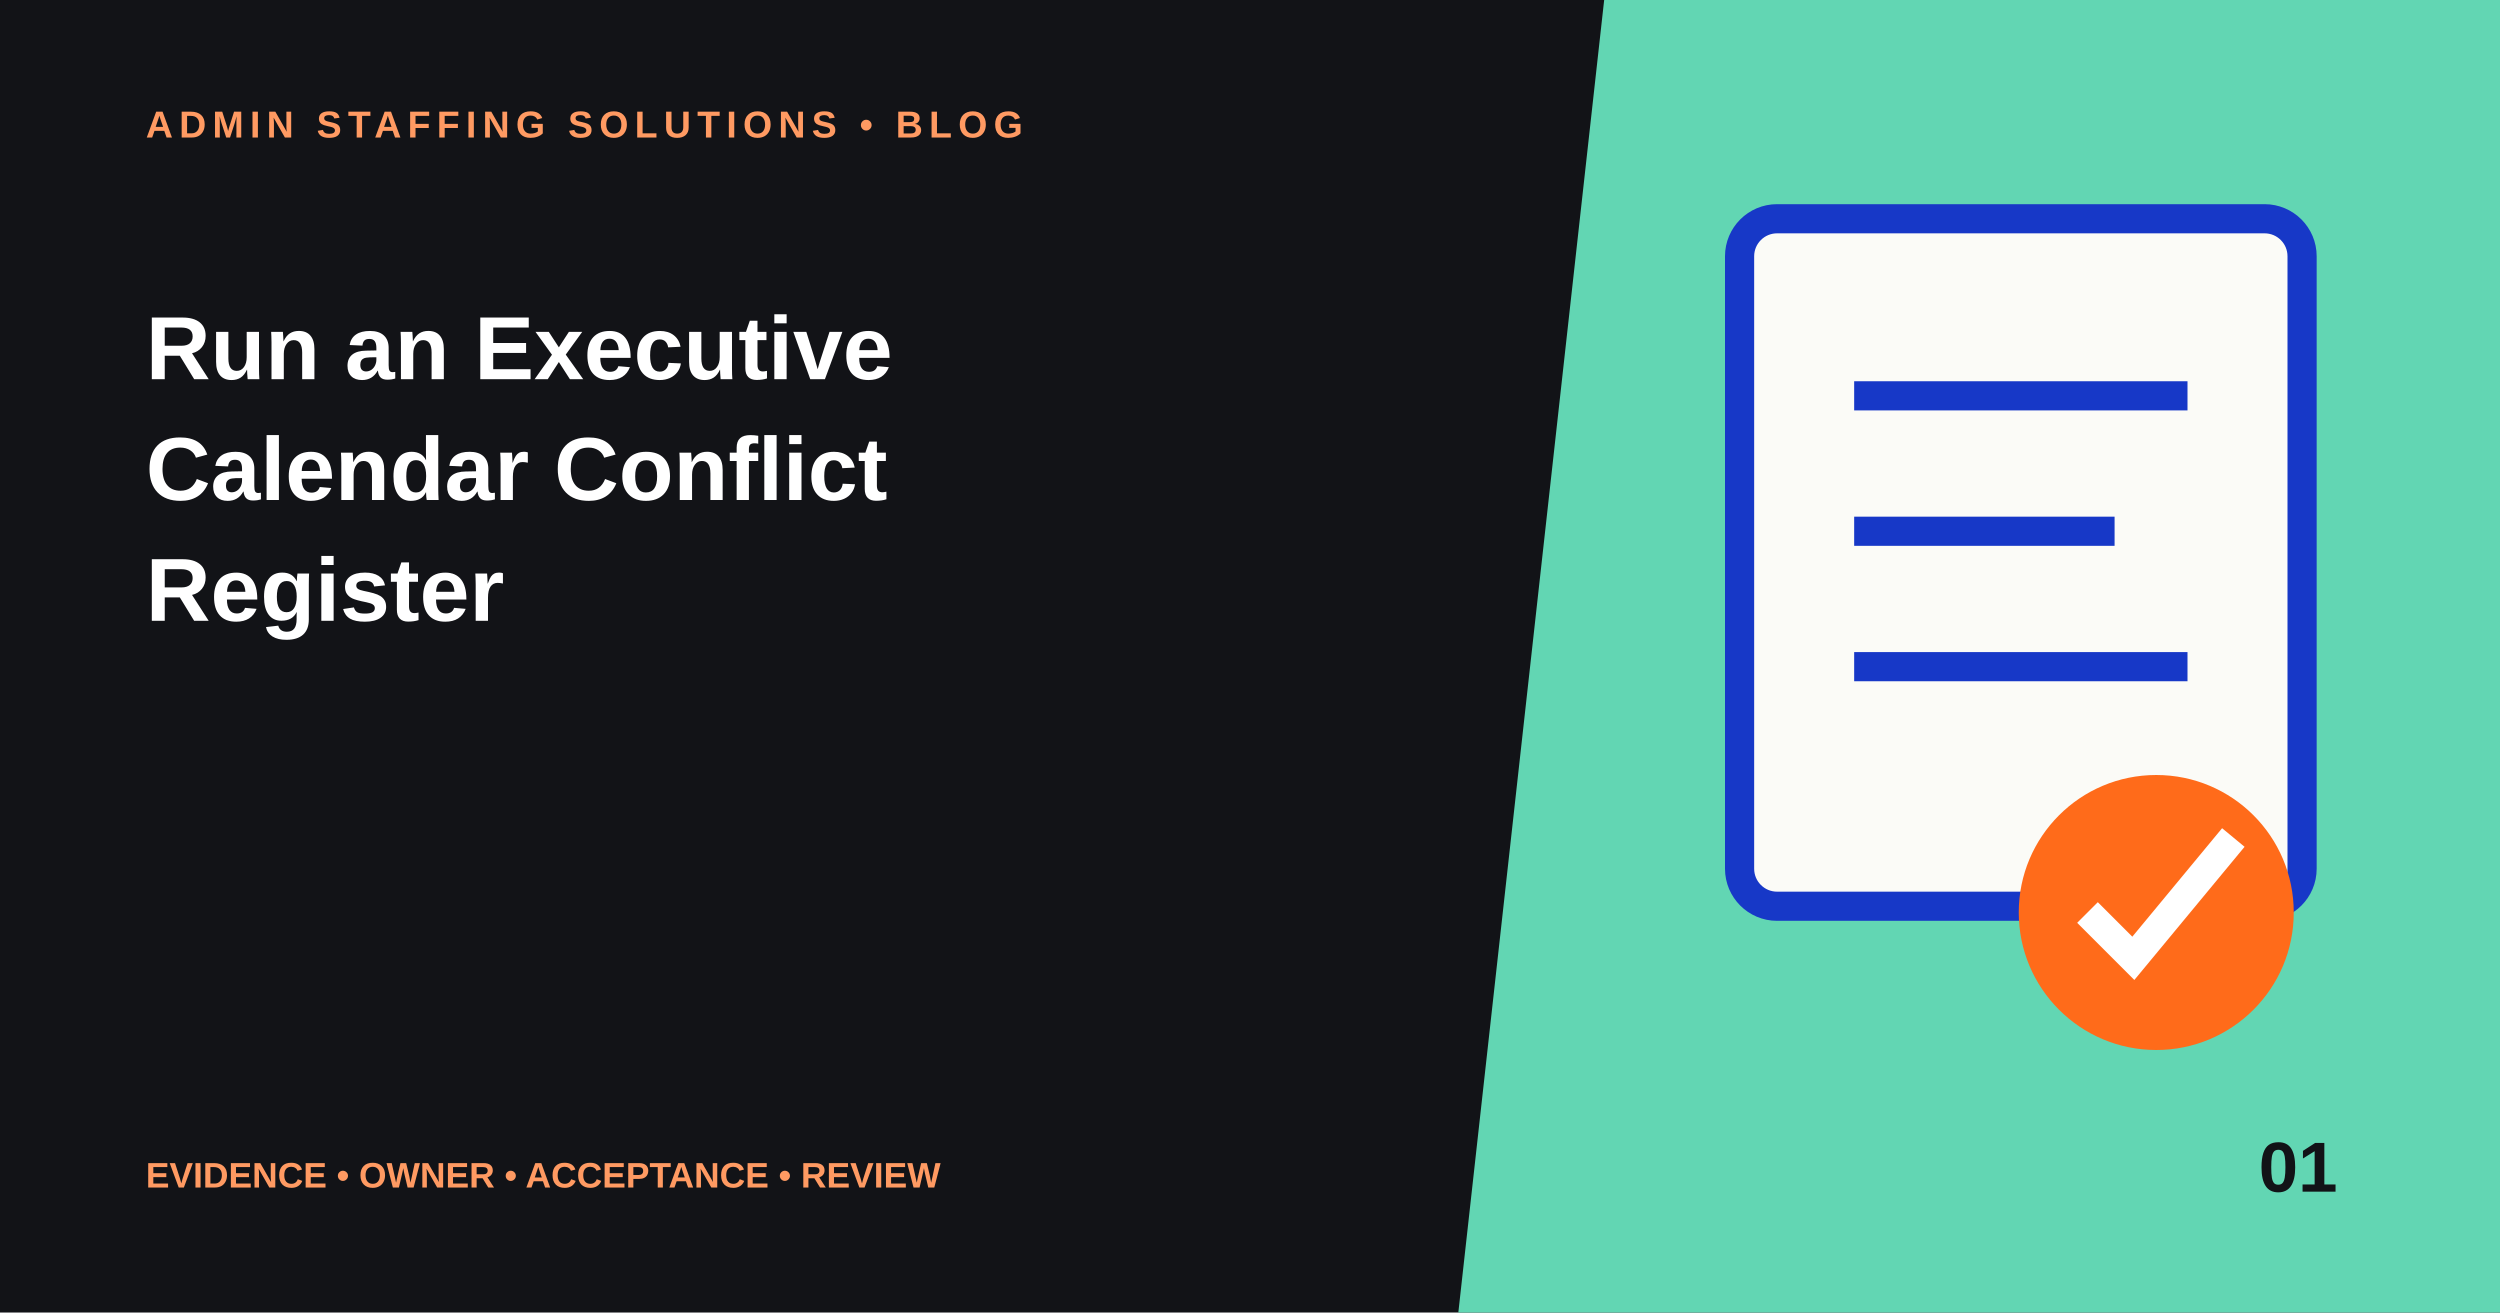
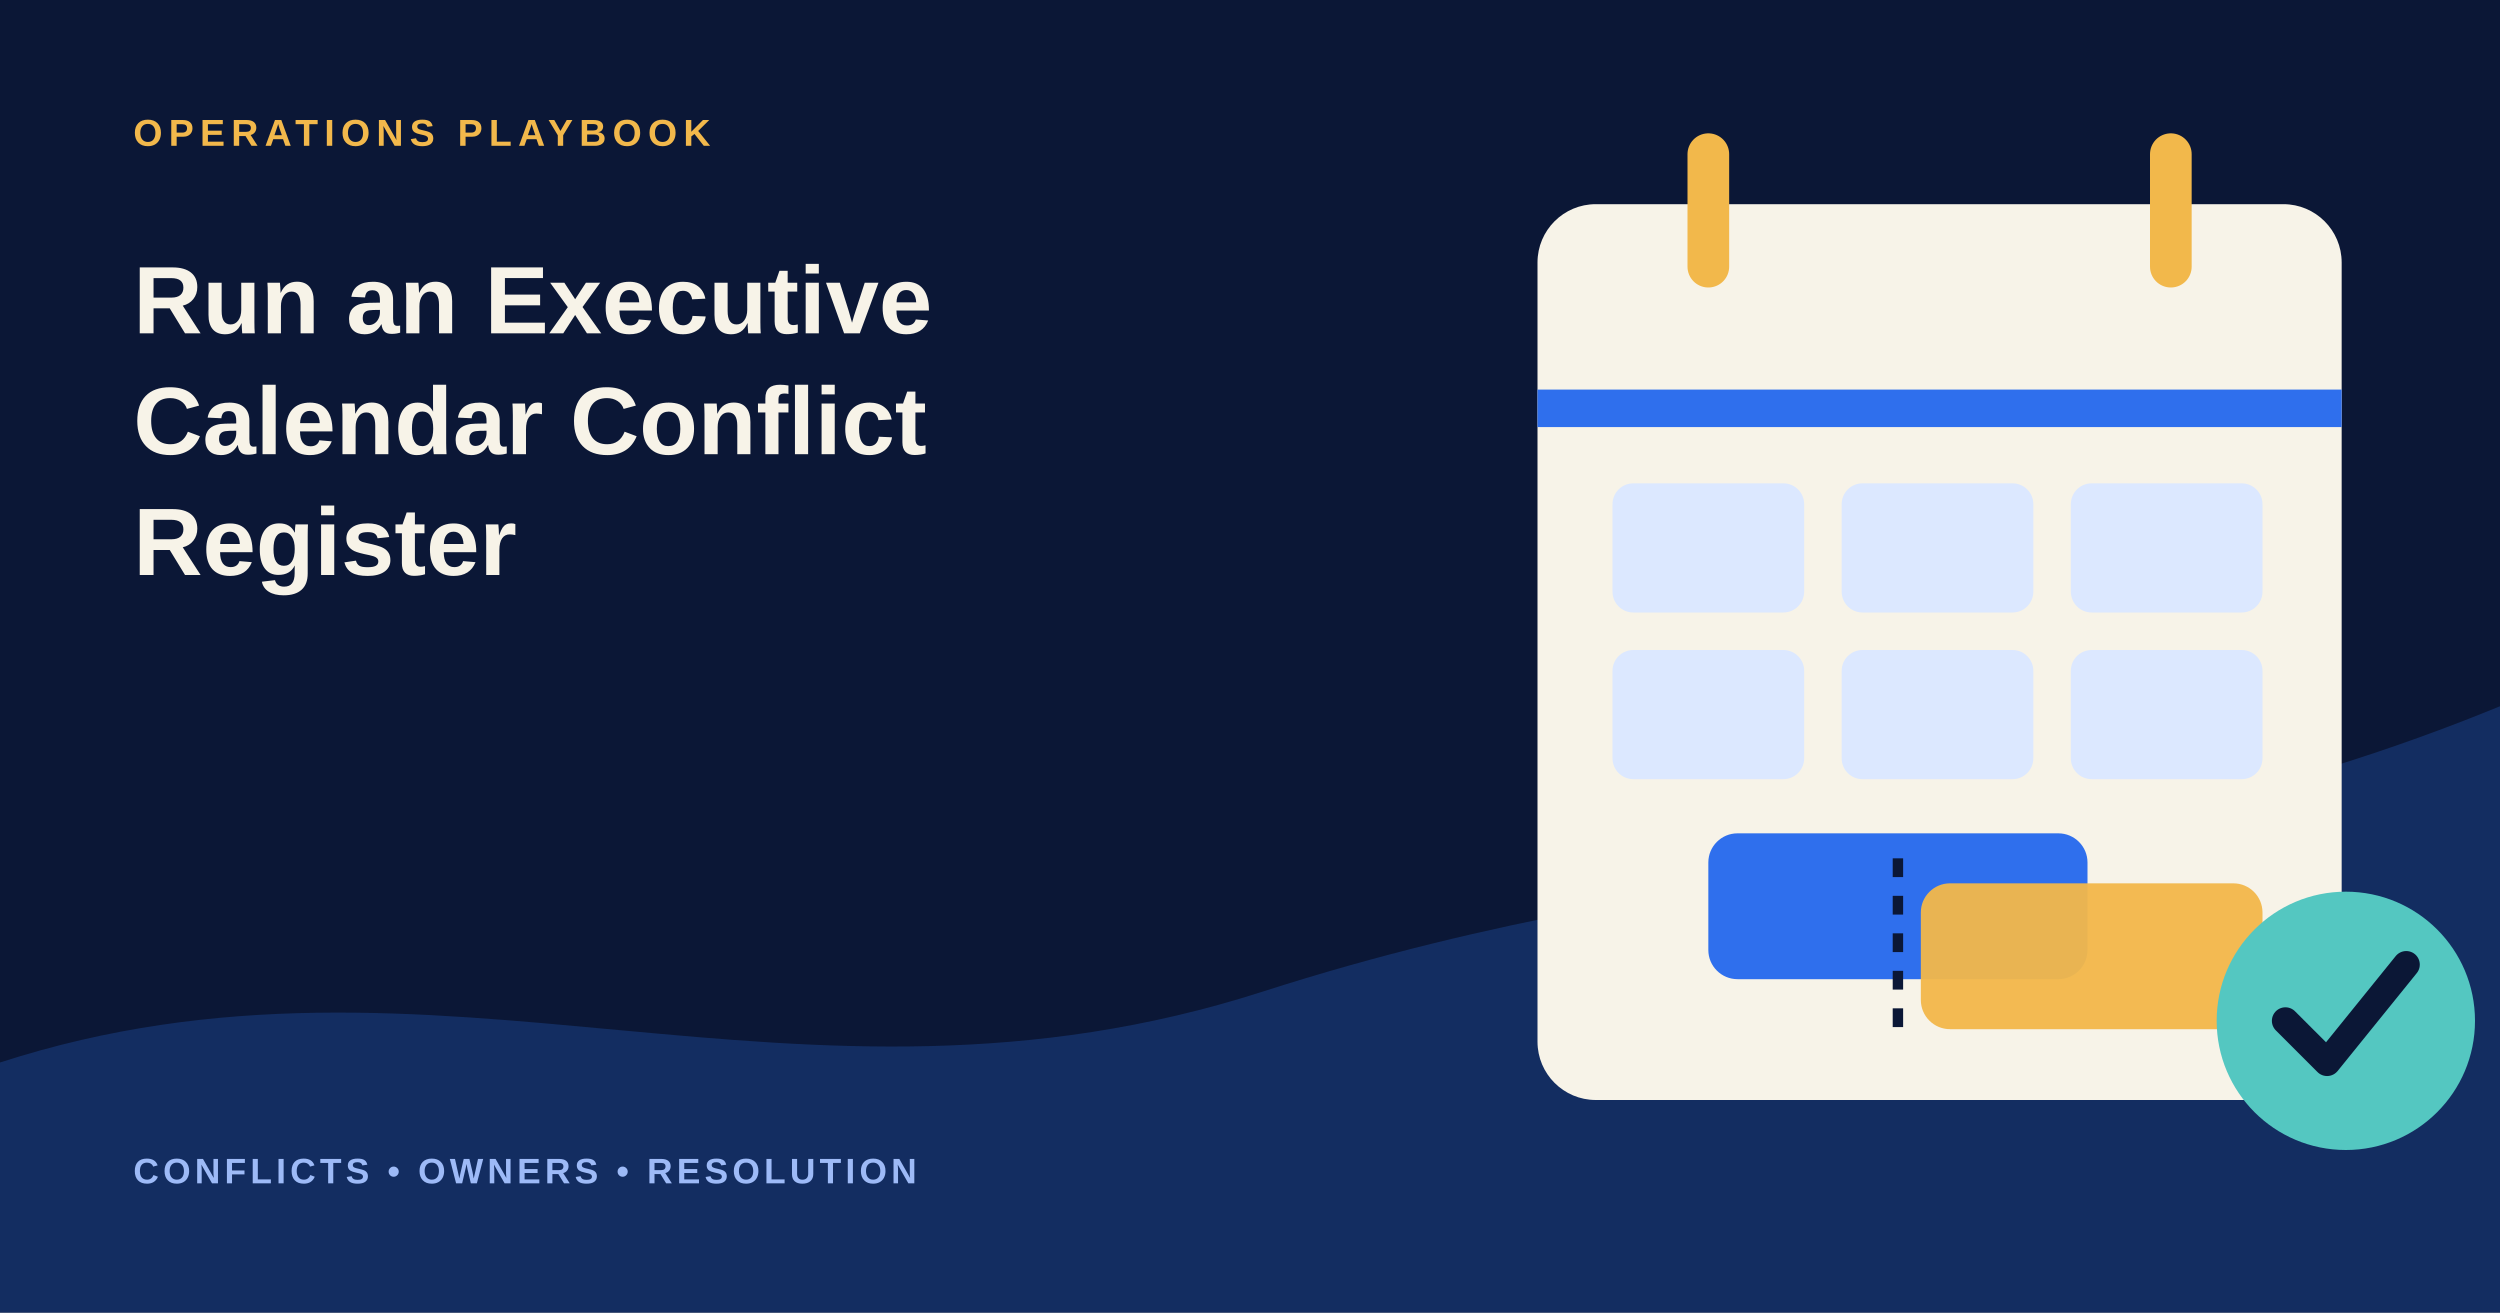
- <svg xmlns="http://www.w3.org/2000/svg" width="1200" height="630" viewBox="0 0 1200 630" role="img" aria-labelledby="t d">
-   <rect width="1200" height="630" fill="#121317" />
-   <path d="M770 0h430v630H700z" fill="#62d6b3" />
-   <rect x="835" y="105" width="270" height="330" rx="18" fill="#fbfbf7" stroke="#1738c7" stroke-width="14" />
-   <path d="M890 190h160M890 255h125M890 320h160" stroke="#1738c7" stroke-width="14" />
-   <circle cx="1035" cy="438" r="66" fill="#ff6b1a" />
-   <path d="m1002 438 22 22 48-58" fill="none" stroke="#fff" stroke-width="14" />
-   <text x="70" y="66" font-family="Arial,sans-serif" font-size="18" font-weight="800" letter-spacing="3" fill="#ff9a62">ADMIN STAFFING SOLUTIONS • BLOG</text>
-   <text x="70" y="182" font-family="Arial,sans-serif" font-size="43" font-weight="800" fill="#fff">Run an Executive</text>
-   <text x="70" y="240" font-family="Arial,sans-serif" font-size="43" font-weight="800" fill="#fff">Calendar Conflict</text>
-   <text x="70" y="298" font-family="Arial,sans-serif" font-size="43" font-weight="800" fill="#fff">Register</text>
-   <text x="70" y="570" font-family="Arial,sans-serif" font-size="17" font-weight="800" fill="#ff9a62">EVIDENCE • OWNER • ACCEPTANCE • REVIEW</text>
-   <text x="1122" y="572" text-anchor="end" font-family="Arial,sans-serif" font-size="34" font-weight="800" fill="#121317">01</text>
+ <svg xmlns="http://www.w3.org/2000/svg" width="1200" height="630" viewBox="0 0 1200 630" role="img" aria-labelledby="title desc">
+   <rect width="1200" height="630" fill="#0b1736" />
+   <path d="M0 510C210 442 382 548 606 476s382-50 594-137v291H0Z" fill="#132d61" />
+   <text x="64" y="70" font-family="Arial,sans-serif" font-size="18" font-weight="700" letter-spacing="3" fill="#f2b84b">OPERATIONS PLAYBOOK</text>
+   <text x="64" y="160" font-family="Arial,sans-serif" font-size="46" font-weight="800" fill="#f7f3e8">
+     <tspan x="64">Run an Executive</tspan>
+     <tspan x="64" dy="58">Calendar Conflict</tspan>
+     <tspan x="64" dy="58">Register</tspan>
+   </text>
+   <g transform="translate(690 74)">
+     <rect x="48" y="24" width="386" height="430" rx="28" fill="#f7f3e8" />
+     <path d="M48 122h386" stroke="#2f6fed" stroke-width="18" />
+     <path d="M130 0v54M352 0v54" stroke="#f2b84b" stroke-width="20" stroke-linecap="round" />
+     <g fill="#dce8ff">
+       <rect x="84" y="158" width="92" height="62" rx="10" />
+       <rect x="194" y="158" width="92" height="62" rx="10" />
+       <rect x="304" y="158" width="92" height="62" rx="10" />
+       <rect x="84" y="238" width="92" height="62" rx="10" />
+       <rect x="194" y="238" width="92" height="62" rx="10" />
+       <rect x="304" y="238" width="92" height="62" rx="10" />
+     </g>
+     <rect x="130" y="326" width="182" height="70" rx="14" fill="#2f6fed" />
+     <rect x="232" y="350" width="164" height="70" rx="14" fill="#f2b84b" opacity=".95" />
+     <path d="M221 338v82" stroke="#0b1736" stroke-width="5" stroke-dasharray="9 9" />
+     <circle cx="436" cy="416" r="62" fill="#54c7c1" />
+     <path d="m407 416 20 20 38-47" fill="none" stroke="#0b1736" stroke-width="13" stroke-linecap="round" stroke-linejoin="round" />
+   </g>
+   <text x="64" y="568" font-family="Arial,sans-serif" font-size="17" font-weight="700" letter-spacing="2" fill="#9dbaf7">CONFLICTS • OWNERS • RESOLUTION</text>
</svg>
